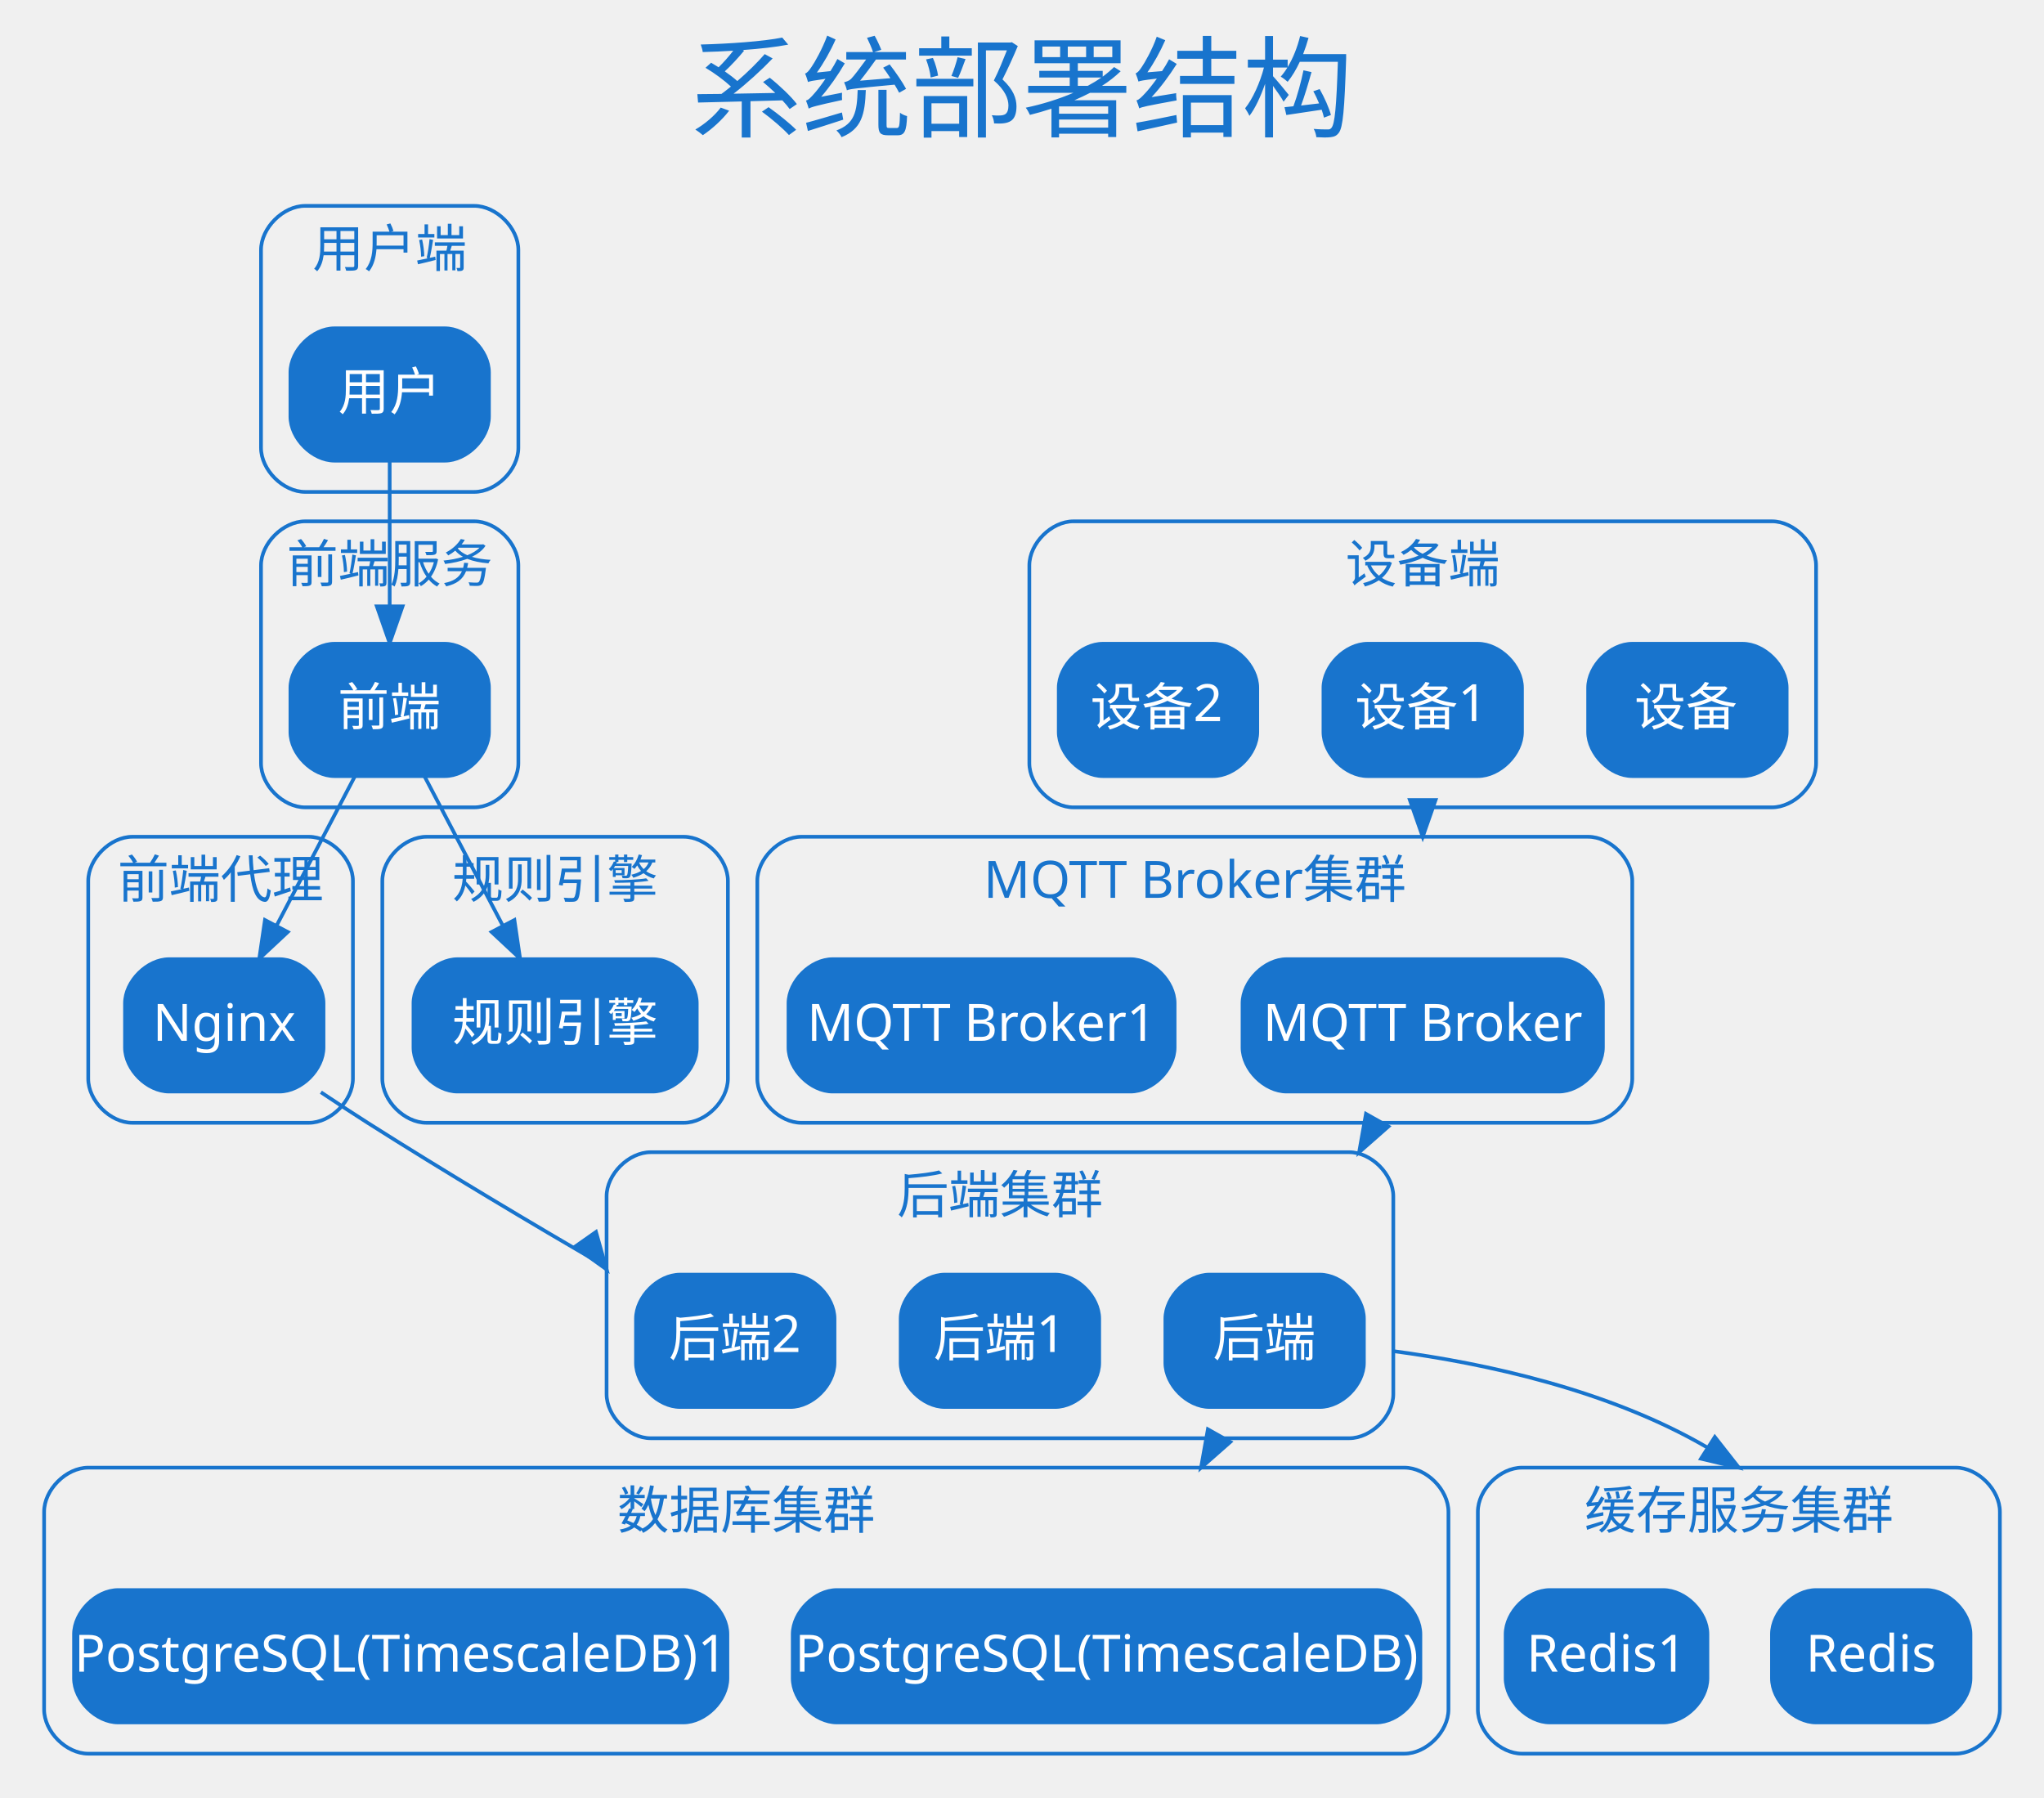
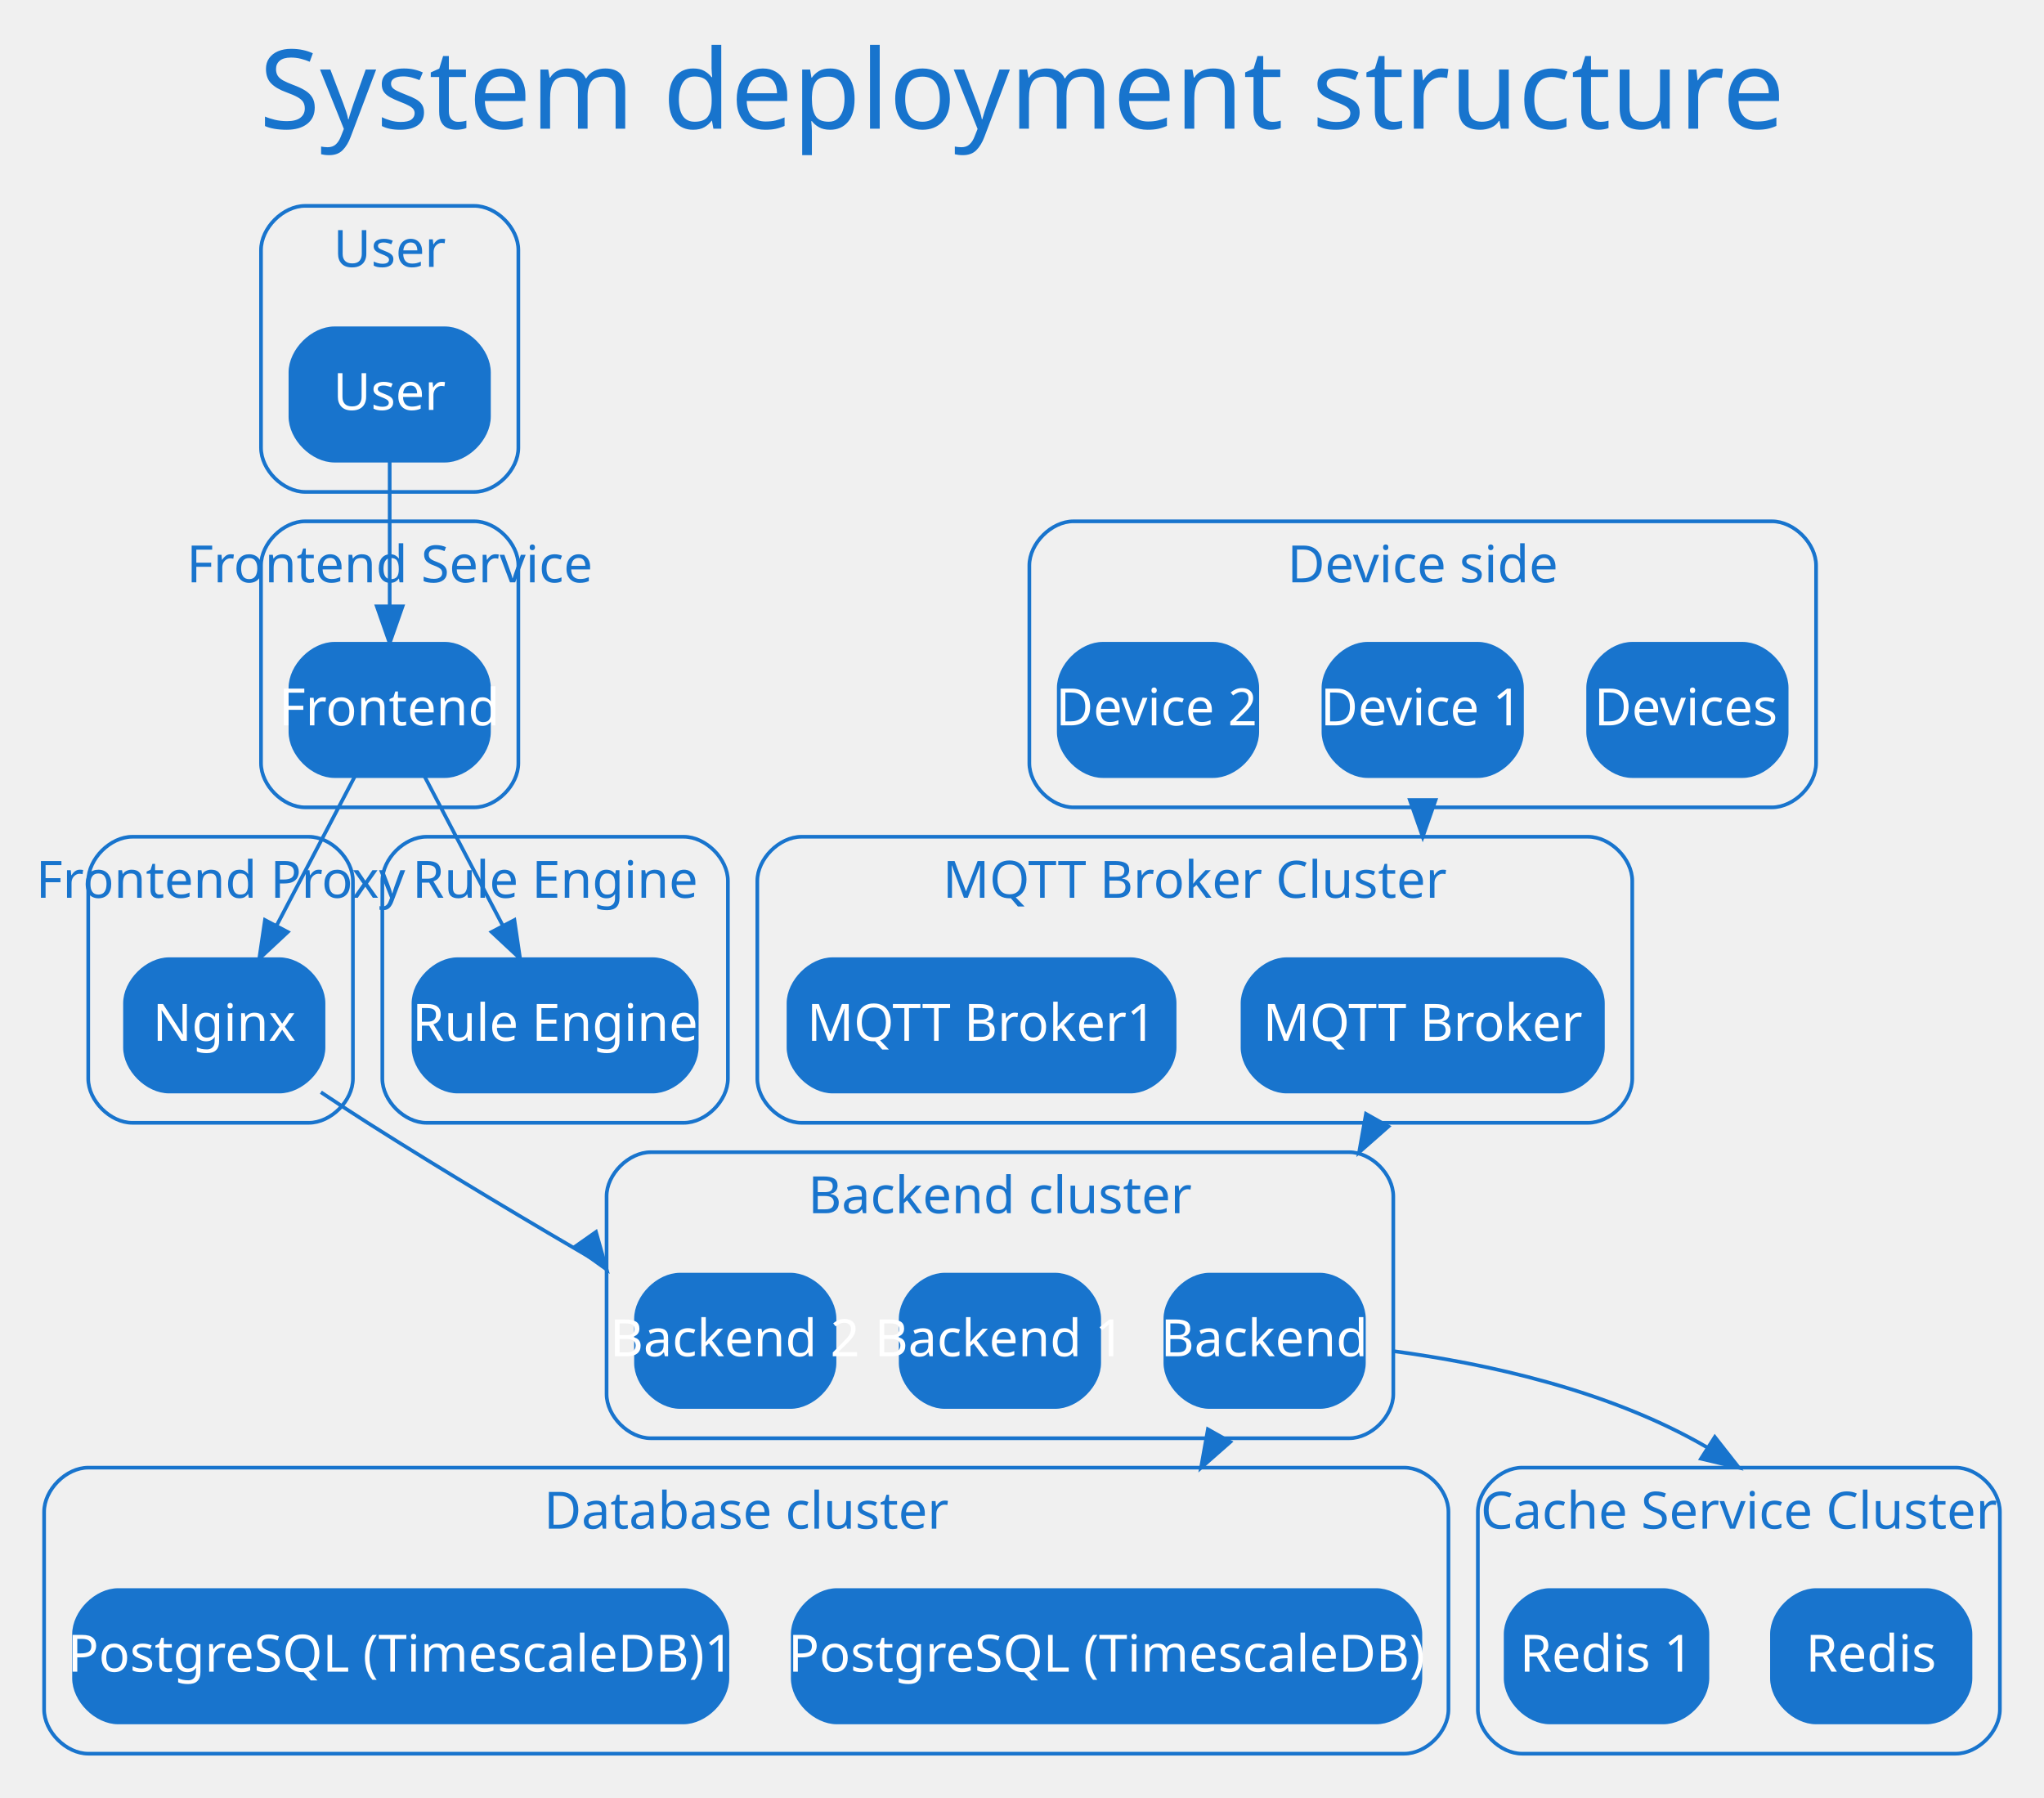
<svg xmlns="http://www.w3.org/2000/svg" width="556pt" height="489pt" viewBox="0.00 0.00 556.00 489.00">
  <g id="graph0" class="graph" transform="scale(1 1) rotate(0) translate(4 485)">
-     <text text-anchor="middle" x="274" y="-450" font-family="Microsoft YaHei" font-size="30.00" fill="#1874cd">系统部署结构</text>
+     <text text-anchor="middle" x="274" y="-450" font-family="Microsoft YaHei" font-size="30.00" fill="#1874cd">System deployment structure</text>
    <g id="clust1" class="cluster">
      <path fill="transparent" stroke="#1874cd" d="M214,-179.6C214,-179.6 428,-179.6 428,-179.6 434,-179.6 440,-185.6 440,-191.6 440,-191.6 440,-245.4 440,-245.4 440,-251.4 434,-257.4 428,-257.4 428,-257.4 214,-257.4 214,-257.4 208,-257.4 202,-251.4 202,-245.4 202,-245.4 202,-191.6 202,-191.6 202,-185.6 208,-179.6 214,-179.6" />
-       <text text-anchor="middle" x="321" y="-240.8" font-family="Microsoft YaHei" font-size="14.00" fill="#1874cd">MQTT Broker集群</text>
+       <text text-anchor="middle" x="321" y="-240.8" font-family="Microsoft YaHei" font-size="14.00" fill="#1874cd">MQTT Broker Cluster</text>
    </g>
    <g id="clust3" class="cluster">
      <path fill="transparent" stroke="#1874cd" d="M79,-351.2C79,-351.2 125,-351.2 125,-351.2 131,-351.2 137,-357.2 137,-363.2 137,-363.2 137,-417 137,-417 137,-423 131,-429 125,-429 125,-429 79,-429 79,-429 73,-429 67,-423 67,-417 67,-417 67,-363.2 67,-363.2 67,-357.2 73,-351.2 79,-351.2" />
-       <text text-anchor="middle" x="102" y="-412.4" font-family="Microsoft YaHei" font-size="14.00" fill="#1874cd">用户端</text>
+       <text text-anchor="middle" x="102" y="-412.4" font-family="Microsoft YaHei" font-size="14.00" fill="#1874cd">User</text>
    </g>
    <g id="clust4" class="cluster">
      <path fill="transparent" stroke="#1874cd" d="M79,-265.4C79,-265.4 125,-265.4 125,-265.4 131,-265.4 137,-271.4 137,-277.4 137,-277.4 137,-331.2 137,-331.2 137,-337.2 131,-343.2 125,-343.2 125,-343.2 79,-343.2 79,-343.2 73,-343.2 67,-337.2 67,-331.2 67,-331.2 67,-277.4 67,-277.4 67,-271.4 73,-265.4 79,-265.4" />
-       <text text-anchor="middle" x="102" y="-326.6" font-family="Microsoft YaHei" font-size="14.00" fill="#1874cd">前端服务</text>
+       <text text-anchor="middle" x="102" y="-326.6" font-family="Microsoft YaHei" font-size="14.00" fill="#1874cd">Frontend Service</text>
    </g>
    <g id="clust5" class="cluster">
      <path fill="transparent" stroke="#1874cd" d="M288,-265.4C288,-265.4 478,-265.4 478,-265.4 484,-265.4 490,-271.4 490,-277.4 490,-277.4 490,-331.2 490,-331.2 490,-337.2 484,-343.2 478,-343.2 478,-343.2 288,-343.2 288,-343.2 282,-343.2 276,-337.2 276,-331.2 276,-331.2 276,-277.4 276,-277.4 276,-271.4 282,-265.4 288,-265.4" />
-       <text text-anchor="middle" x="383" y="-326.6" font-family="Microsoft YaHei" font-size="14.00" fill="#1874cd">设备端</text>
+       <text text-anchor="middle" x="383" y="-326.6" font-family="Microsoft YaHei" font-size="14.00" fill="#1874cd">Device side</text>
    </g>
    <g id="clust6" class="cluster">
      <path fill="transparent" stroke="#1874cd" d="M20,-8C20,-8 378,-8 378,-8 384,-8 390,-14 390,-20 390,-20 390,-73.8 390,-73.8 390,-79.8 384,-85.8 378,-85.8 378,-85.8 20,-85.8 20,-85.8 14,-85.8 8,-79.8 8,-73.8 8,-73.8 8,-20 8,-20 8,-14 14,-8 20,-8" />
-       <text text-anchor="middle" x="199" y="-69.2" font-family="Microsoft YaHei" font-size="14.00" fill="#1874cd">数据库集群</text>
+       <text text-anchor="middle" x="199" y="-69.2" font-family="Microsoft YaHei" font-size="14.00" fill="#1874cd">Database cluster</text>
    </g>
    <g id="clust7" class="cluster">
      <path fill="transparent" stroke="#1874cd" d="M32,-179.6C32,-179.6 80,-179.6 80,-179.6 86,-179.6 92,-185.6 92,-191.6 92,-191.6 92,-245.4 92,-245.4 92,-251.4 86,-257.4 80,-257.4 80,-257.4 32,-257.4 32,-257.4 26,-257.4 20,-251.4 20,-245.4 20,-245.4 20,-191.6 20,-191.6 20,-185.6 26,-179.6 32,-179.6" />
-       <text text-anchor="middle" x="56" y="-240.8" font-family="Microsoft YaHei" font-size="14.00" fill="#1874cd">前端代理</text>
+       <text text-anchor="middle" x="56" y="-240.8" font-family="Microsoft YaHei" font-size="14.00" fill="#1874cd">Frontend Proxy</text>
    </g>
    <g id="clust8" class="cluster">
      <path fill="transparent" stroke="#1874cd" d="M410,-8C410,-8 528,-8 528,-8 534,-8 540,-14 540,-20 540,-20 540,-73.8 540,-73.8 540,-79.8 534,-85.8 528,-85.8 528,-85.8 410,-85.8 410,-85.8 404,-85.8 398,-79.8 398,-73.8 398,-73.8 398,-20 398,-20 398,-14 404,-8 410,-8" />
-       <text text-anchor="middle" x="469" y="-69.2" font-family="Microsoft YaHei" font-size="14.00" fill="#1874cd">缓存服务集群</text>
+       <text text-anchor="middle" x="469" y="-69.2" font-family="Microsoft YaHei" font-size="14.00" fill="#1874cd">Cache Service Cluster</text>
    </g>
    <g id="clust9" class="cluster">
      <path fill="transparent" stroke="#1874cd" d="M173,-93.8C173,-93.8 363,-93.8 363,-93.8 369,-93.8 375,-99.8 375,-105.8 375,-105.8 375,-159.6 375,-159.6 375,-165.6 369,-171.6 363,-171.6 363,-171.6 173,-171.6 173,-171.6 167,-171.6 161,-165.6 161,-159.6 161,-159.6 161,-105.8 161,-105.8 161,-99.8 167,-93.8 173,-93.8" />
-       <text text-anchor="middle" x="268" y="-155" font-family="Microsoft YaHei" font-size="14.00" fill="#1874cd">后端集群</text>
+       <text text-anchor="middle" x="268" y="-155" font-family="Microsoft YaHei" font-size="14.00" fill="#1874cd">Backend cluster</text>
    </g>
    <g id="clust10" class="cluster">
      <path fill="transparent" stroke="#1874cd" d="M112,-179.6C112,-179.6 182,-179.6 182,-179.6 188,-179.6 194,-185.6 194,-191.6 194,-191.6 194,-245.4 194,-245.4 194,-251.4 188,-257.4 182,-257.4 182,-257.4 112,-257.4 112,-257.4 106,-257.4 100,-251.4 100,-245.4 100,-245.4 100,-191.6 100,-191.6 100,-185.6 106,-179.6 112,-179.6" />
-       <text text-anchor="middle" x="147" y="-240.8" font-family="Microsoft YaHei" font-size="14.00" fill="#1874cd">规则引擎</text>
+       <text text-anchor="middle" x="147" y="-240.8" font-family="Microsoft YaHei" font-size="14.00" fill="#1874cd">Rule Engine</text>
    </g>
    <g id="node1" class="node">
      <path fill="#1874cd" stroke="#1874cd" d="M345.986,-188.1C345.986,-188.1 420.014,-188.1 420.014,-188.1 426.014,-188.1 432.014,-194.1 432.014,-200.1 432.014,-200.1 432.014,-212.1 432.014,-212.1 432.014,-218.1 426.014,-224.1 420.014,-224.1 420.014,-224.1 345.986,-224.1 345.986,-224.1 339.986,-224.1 333.986,-218.1 333.986,-212.1 333.986,-212.1 333.986,-200.1 333.986,-200.1 333.986,-194.1 339.986,-188.1 345.986,-188.1" />
      <text text-anchor="middle" x="383" y="-201.9" font-family="Microsoft YaHei" font-size="14.00" fill="#ffffff">MQTT Broker</text>
    </g>
    <g id="node13" class="node">
      <path fill="#1874cd" stroke="#1874cd" d="M325,-102.3C325,-102.3 355,-102.3 355,-102.3 361,-102.3 367,-108.3 367,-114.3 367,-114.3 367,-126.3 367,-126.3 367,-132.3 361,-138.3 355,-138.3 355,-138.3 325,-138.3 325,-138.3 319,-138.3 313,-132.3 313,-126.3 313,-126.3 313,-114.3 313,-114.3 313,-108.3 319,-102.3 325,-102.3" />
-       <text text-anchor="middle" x="339.891" y="-116.1" font-family="Microsoft YaHei" font-size="14.00" fill="#ffffff">后端</text>
+       <text text-anchor="middle" x="339.891" y="-116.1" font-family="Microsoft YaHei" font-size="14.00" fill="#ffffff">Backend</text>
    </g>
    <g id="edge2" class="edge">
      <path fill="none" stroke="#1874cd" d="M370.214,-179.6C369.088,-177.599 367.961,-175.598 366.834,-173.596" />
      <polygon fill="#1874cd" stroke="#1874cd" points="373.664,-178.592 365.707,-171.595 367.564,-182.026 373.664,-178.592" />
    </g>
    <g id="node2" class="node">
      <path fill="#1874cd" stroke="#1874cd" d="M222.486,-188.1C222.486,-188.1 303.514,-188.1 303.514,-188.1 309.514,-188.1 315.514,-194.1 315.514,-200.1 315.514,-200.1 315.514,-212.1 315.514,-212.1 315.514,-218.1 309.514,-224.1 303.514,-224.1 303.514,-224.1 222.486,-224.1 222.486,-224.1 216.486,-224.1 210.486,-218.1 210.486,-212.1 210.486,-212.1 210.486,-200.1 210.486,-200.1 210.486,-194.1 216.486,-188.1 222.486,-188.1" />
      <text text-anchor="middle" x="263" y="-201.9" font-family="Microsoft YaHei" font-size="14.00" fill="#ffffff">MQTT Broker1</text>
    </g>
    <g id="node3" class="node">
      <path fill="#1874cd" stroke="#1874cd" d="M87,-359.7C87,-359.7 117,-359.7 117,-359.7 123,-359.7 129,-365.7 129,-371.7 129,-371.7 129,-383.7 129,-383.7 129,-389.7 123,-395.7 117,-395.7 117,-395.7 87,-395.7 87,-395.7 81,-395.7 75,-389.7 75,-383.7 75,-383.7 75,-371.7 75,-371.7 75,-365.7 81,-359.7 87,-359.7" />
-       <text text-anchor="middle" x="101.949" y="-373.5" font-family="Microsoft YaHei" font-size="14.00" fill="#ffffff">用户</text>
+       <text text-anchor="middle" x="101.949" y="-373.5" font-family="Microsoft YaHei" font-size="14.00" fill="#ffffff">User</text>
    </g>
    <g id="node4" class="node">
      <path fill="#1874cd" stroke="#1874cd" d="M87,-273.9C87,-273.9 117,-273.9 117,-273.9 123,-273.9 129,-279.9 129,-285.9 129,-285.9 129,-297.9 129,-297.9 129,-303.9 123,-309.9 117,-309.9 117,-309.9 87,-309.9 87,-309.9 81,-309.9 75,-303.9 75,-297.9 75,-297.9 75,-285.9 75,-285.9 75,-279.9 81,-273.9 87,-273.9" />
-       <text text-anchor="middle" x="101.891" y="-287.7" font-family="Microsoft YaHei" font-size="14.00" fill="#ffffff">前端</text>
+       <text text-anchor="middle" x="101.891" y="-287.7" font-family="Microsoft YaHei" font-size="14.00" fill="#ffffff">Frontend</text>
    </g>
    <g id="edge4" class="edge">
      <path fill="none" stroke="#1874cd" d="M102,-359.504C102,-348.129 102,-333.238 102,-320.328" />
      <polygon fill="#1874cd" stroke="#1874cd" points="105.5,-320.07 102,-310.07 98.5,-320.07 105.5,-320.07" />
    </g>
    <g id="node10" class="node">
      <path fill="#1874cd" stroke="#1874cd" d="M42,-188.1C42,-188.1 72,-188.1 72,-188.1 78,-188.1 84,-194.1 84,-200.1 84,-200.1 84,-212.1 84,-212.1 84,-218.1 78,-224.1 72,-224.1 72,-224.1 42,-224.1 42,-224.1 36,-224.1 30,-218.1 30,-212.1 30,-212.1 30,-200.1 30,-200.1 30,-194.1 36,-188.1 42,-188.1" />
      <text text-anchor="middle" x="56.999" y="-201.9" font-family="Microsoft YaHei" font-size="14.00" fill="#ffffff">Nginx</text>
    </g>
    <g id="edge5" class="edge">
      <path fill="none" stroke="#1874cd" d="M92.457,-273.704C86.311,-261.987 78.21,-246.541 71.303,-233.371" />
      <polygon fill="#1874cd" stroke="#1874cd" points="74.274,-231.5 66.53,-224.27 68.075,-234.751 74.274,-231.5" />
    </g>
    <g id="node16" class="node">
      <path fill="#1874cd" stroke="#1874cd" d="M120.474,-188.1C120.474,-188.1 173.526,-188.1 173.526,-188.1 179.526,-188.1 185.526,-194.1 185.526,-200.1 185.526,-200.1 185.526,-212.1 185.526,-212.1 185.526,-218.1 179.526,-224.1 173.526,-224.1 173.526,-224.1 120.474,-224.1 120.474,-224.1 114.474,-224.1 108.474,-218.1 108.474,-212.1 108.474,-212.1 108.474,-200.1 108.474,-200.1 108.474,-194.1 114.474,-188.1 120.474,-188.1" />
-       <text text-anchor="middle" x="147" y="-201.9" font-family="Microsoft YaHei" font-size="14.00" fill="#ffffff">规则引擎</text>
+       <text text-anchor="middle" x="147" y="-201.9" font-family="Microsoft YaHei" font-size="14.00" fill="#ffffff">Rule Engine</text>
    </g>
    <g id="edge8" class="edge">
      <path fill="none" stroke="#1874cd" d="M111.543,-273.704C117.689,-261.987 125.79,-246.541 132.697,-233.371" />
      <polygon fill="#1874cd" stroke="#1874cd" points="135.925,-234.751 137.47,-224.27 129.726,-231.5 135.925,-234.751" />
    </g>
    <g id="node5" class="node">
      <path fill="#1874cd" stroke="#1874cd" d="M440,-273.9C440,-273.9 470,-273.9 470,-273.9 476,-273.9 482,-279.9 482,-285.9 482,-285.9 482,-297.9 482,-297.9 482,-303.9 476,-309.9 470,-309.9 470,-309.9 440,-309.9 440,-309.9 434,-309.9 428,-303.9 428,-297.9 428,-297.9 428,-285.9 428,-285.9 428,-279.9 434,-273.9 440,-273.9" />
-       <text text-anchor="middle" x="454.586" y="-287.7" font-family="Microsoft YaHei" font-size="14.00" fill="#ffffff">设备</text>
+       <text text-anchor="middle" x="454.586" y="-287.7" font-family="Microsoft YaHei" font-size="14.00" fill="#ffffff">Devices</text>
    </g>
    <g id="node6" class="node">
      <path fill="#1874cd" stroke="#1874cd" d="M368,-273.9C368,-273.9 398,-273.9 398,-273.9 404,-273.9 410,-279.9 410,-285.9 410,-285.9 410,-297.9 410,-297.9 410,-303.9 404,-309.9 398,-309.9 398,-309.9 368,-309.9 368,-309.9 362,-309.9 356,-303.9 356,-297.9 356,-297.9 356,-285.9 356,-285.9 356,-279.9 362,-273.9 368,-273.9" />
-       <text text-anchor="middle" x="382.586" y="-287.7" font-family="Microsoft YaHei" font-size="14.00" fill="#ffffff">设备1</text>
+       <text text-anchor="middle" x="382.586" y="-287.7" font-family="Microsoft YaHei" font-size="14.00" fill="#ffffff">Device 1</text>
    </g>
    <g id="edge1" class="edge">
      <path fill="none" stroke="#1874cd" d="M383,-265.4C383,-263.399 383,-261.399 383,-259.398" />
      <polygon fill="#1874cd" stroke="#1874cd" points="386.5,-267.397 383,-257.397 379.5,-267.397 386.5,-267.397" />
    </g>
    <g id="node7" class="node">
      <path fill="#1874cd" stroke="#1874cd" d="M296,-273.9C296,-273.9 326,-273.9 326,-273.9 332,-273.9 338,-279.9 338,-285.9 338,-285.9 338,-297.9 338,-297.9 338,-303.9 332,-309.9 326,-309.9 326,-309.9 296,-309.9 296,-309.9 290,-309.9 284,-303.9 284,-297.9 284,-297.9 284,-285.9 284,-285.9 284,-279.9 290,-273.9 296,-273.9" />
-       <text text-anchor="middle" x="310.586" y="-287.7" font-family="Microsoft YaHei" font-size="14.00" fill="#ffffff">设备2</text>
+       <text text-anchor="middle" x="310.586" y="-287.7" font-family="Microsoft YaHei" font-size="14.00" fill="#ffffff">Device 2</text>
    </g>
    <g id="node8" class="node">
      <path fill="#1874cd" stroke="#1874cd" d="M223.637,-16.5C223.637,-16.5 370.363,-16.5 370.363,-16.5 376.363,-16.5 382.363,-22.5 382.363,-28.5 382.363,-28.5 382.363,-40.5 382.363,-40.5 382.363,-46.5 376.363,-52.5 370.363,-52.5 370.363,-52.5 223.637,-52.5 223.637,-52.5 217.637,-52.5 211.637,-46.5 211.637,-40.5 211.637,-40.5 211.637,-28.5 211.637,-28.5 211.637,-22.5 217.637,-16.5 223.637,-16.5" />
-       <text text-anchor="middle" x="297" y="-30.3" font-family="Microsoft YaHei" font-size="14.00" fill="#ffffff">PostgreSQL(TimescaleDB)</text>
+       <text text-anchor="middle" x="297" y="-30.3" font-family="Microsoft YaHei" font-size="14.00" fill="#ffffff">PostgreSQL (TimescaleDB)</text>
    </g>
    <g id="node9" class="node">
      <path fill="#1874cd" stroke="#1874cd" d="M28.137,-16.5C28.137,-16.5 181.863,-16.5 181.863,-16.5 187.863,-16.5 193.863,-22.5 193.863,-28.5 193.863,-28.5 193.863,-40.5 193.863,-40.5 193.863,-46.5 187.863,-52.5 181.863,-52.5 181.863,-52.5 28.137,-52.5 28.137,-52.5 22.137,-52.5 16.137,-46.5 16.137,-40.5 16.137,-40.5 16.137,-28.5 16.137,-28.5 16.137,-22.5 22.137,-16.5 28.137,-16.5" />
-       <text text-anchor="middle" x="105" y="-30.3" font-family="Microsoft YaHei" font-size="14.00" fill="#ffffff">PostgreSQL(TimescaleDB)1</text>
+       <text text-anchor="middle" x="105" y="-30.3" font-family="Microsoft YaHei" font-size="14.00" fill="#ffffff">PostgreSQL (TimescaleDB)1</text>
    </g>
    <g id="node15" class="node">
      <path fill="#1874cd" stroke="#1874cd" d="M181,-102.3C181,-102.3 211,-102.3 211,-102.3 217,-102.3 223,-108.3 223,-114.3 223,-114.3 223,-126.3 223,-126.3 223,-132.3 217,-138.3 211,-138.3 211,-138.3 181,-138.3 181,-138.3 175,-138.3 169,-132.3 169,-126.3 169,-126.3 169,-114.3 169,-114.3 169,-108.3 175,-102.3 181,-102.3" />
-       <text text-anchor="middle" x="195.891" y="-116.1" font-family="Microsoft YaHei" font-size="14.00" fill="#ffffff">后端2</text>
+       <text text-anchor="middle" x="195.891" y="-116.1" font-family="Microsoft YaHei" font-size="14.00" fill="#ffffff">Backend 2</text>
    </g>
    <g id="edge6" class="edge">
      <path fill="none" stroke="#1874cd" d="M83.287,-187.917C87.51,-185.089 91.855,-182.234 96,-179.6 117.031,-166.237 141.032,-151.972 160.249,-140.783" />
      <polygon fill="#1874cd" stroke="#1874cd" points="158.117,-149.909 161,-139.714 152.388,-145.886 158.117,-149.909" />
    </g>
    <g id="node11" class="node">
      <path fill="#1874cd" stroke="#1874cd" d="M490,-16.5C490,-16.5 520,-16.5 520,-16.5 526,-16.5 532,-22.5 532,-28.5 532,-28.5 532,-40.5 532,-40.5 532,-46.5 526,-52.5 520,-52.5 520,-52.5 490,-52.5 490,-52.5 484,-52.5 478,-46.5 478,-40.5 478,-40.5 478,-28.5 478,-28.5 478,-22.5 484,-16.5 490,-16.5" />
      <text text-anchor="middle" x="504.943" y="-30.3" font-family="Microsoft YaHei" font-size="14.00" fill="#ffffff">Redis</text>
    </g>
    <g id="node12" class="node">
      <path fill="#1874cd" stroke="#1874cd" d="M417.557,-16.5C417.557,-16.5 448.443,-16.5 448.443,-16.5 454.443,-16.5 460.443,-22.5 460.443,-28.5 460.443,-28.5 460.443,-40.5 460.443,-40.5 460.443,-46.5 454.443,-52.5 448.443,-52.5 448.443,-52.5 417.557,-52.5 417.557,-52.5 411.557,-52.5 405.557,-46.5 405.557,-40.5 405.557,-40.5 405.557,-28.5 405.557,-28.5 405.557,-22.5 411.557,-16.5 417.557,-16.5" />
-       <text text-anchor="middle" x="433" y="-30.3" font-family="Microsoft YaHei" font-size="14.00" fill="#ffffff">Redis1</text>
+       <text text-anchor="middle" x="433" y="-30.3" font-family="Microsoft YaHei" font-size="14.00" fill="#ffffff">Redis 1</text>
    </g>
    <g id="edge7" class="edge">
      <path fill="none" stroke="#1874cd" d="M327.214,-93.8C326.088,-91.799 324.961,-89.798 323.834,-87.796" />
      <polygon fill="#1874cd" stroke="#1874cd" points="330.664,-92.792 322.707,-85.795 324.564,-96.226 330.664,-92.792" />
    </g>
    <g id="edge3" class="edge">
      <path fill="none" stroke="#1874cd" d="M374.997,-117.49C399.902,-114.177 433.575,-106.964 460.444,-91.265" />
      <polygon fill="#1874cd" stroke="#1874cd" points="462.457,-94.133 469,-85.8 458.688,-88.233 462.457,-94.133" />
    </g>
    <g id="node14" class="node">
      <path fill="#1874cd" stroke="#1874cd" d="M253,-102.3C253,-102.3 283,-102.3 283,-102.3 289,-102.3 295,-108.3 295,-114.3 295,-114.3 295,-126.3 295,-126.3 295,-132.3 289,-138.3 283,-138.3 283,-138.3 253,-138.3 253,-138.3 247,-138.3 241,-132.3 241,-126.3 241,-126.3 241,-114.3 241,-114.3 241,-108.3 247,-102.3 253,-102.3" />
-       <text text-anchor="middle" x="267.891" y="-116.1" font-family="Microsoft YaHei" font-size="14.00" fill="#ffffff">后端1</text>
+       <text text-anchor="middle" x="267.891" y="-116.1" font-family="Microsoft YaHei" font-size="14.00" fill="#ffffff">Backend 1</text>
    </g>
  </g>
</svg>
